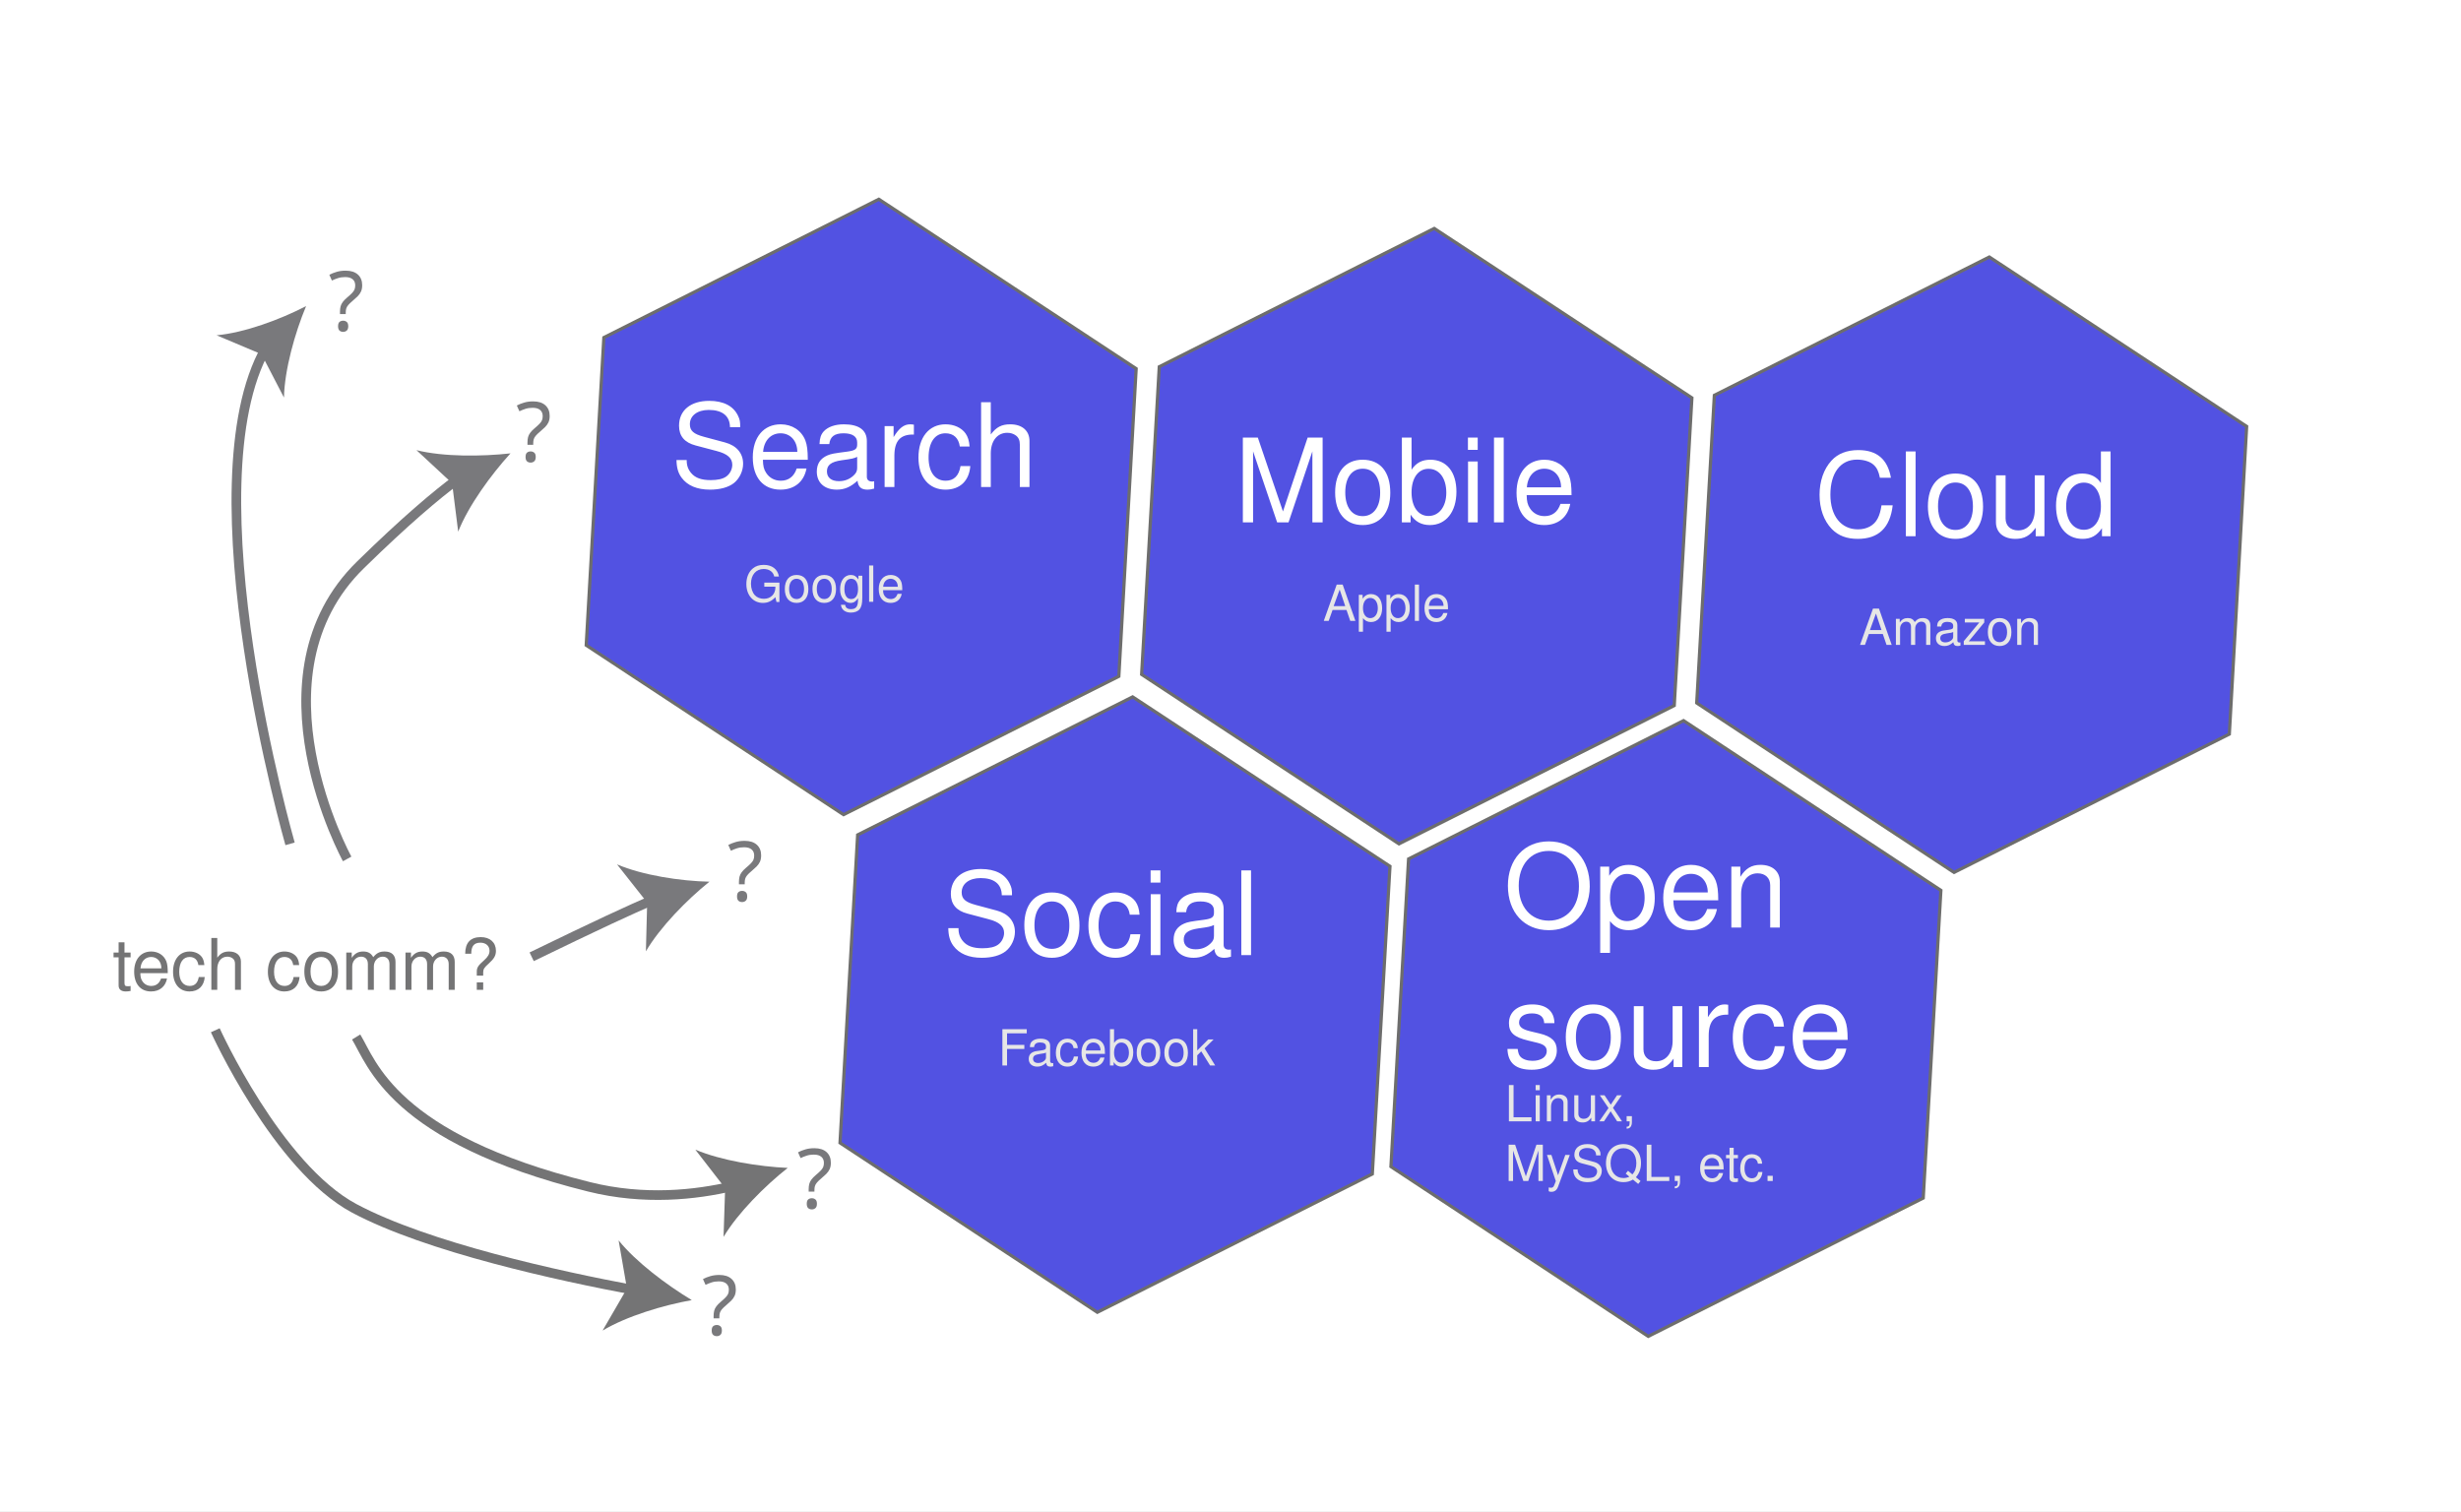
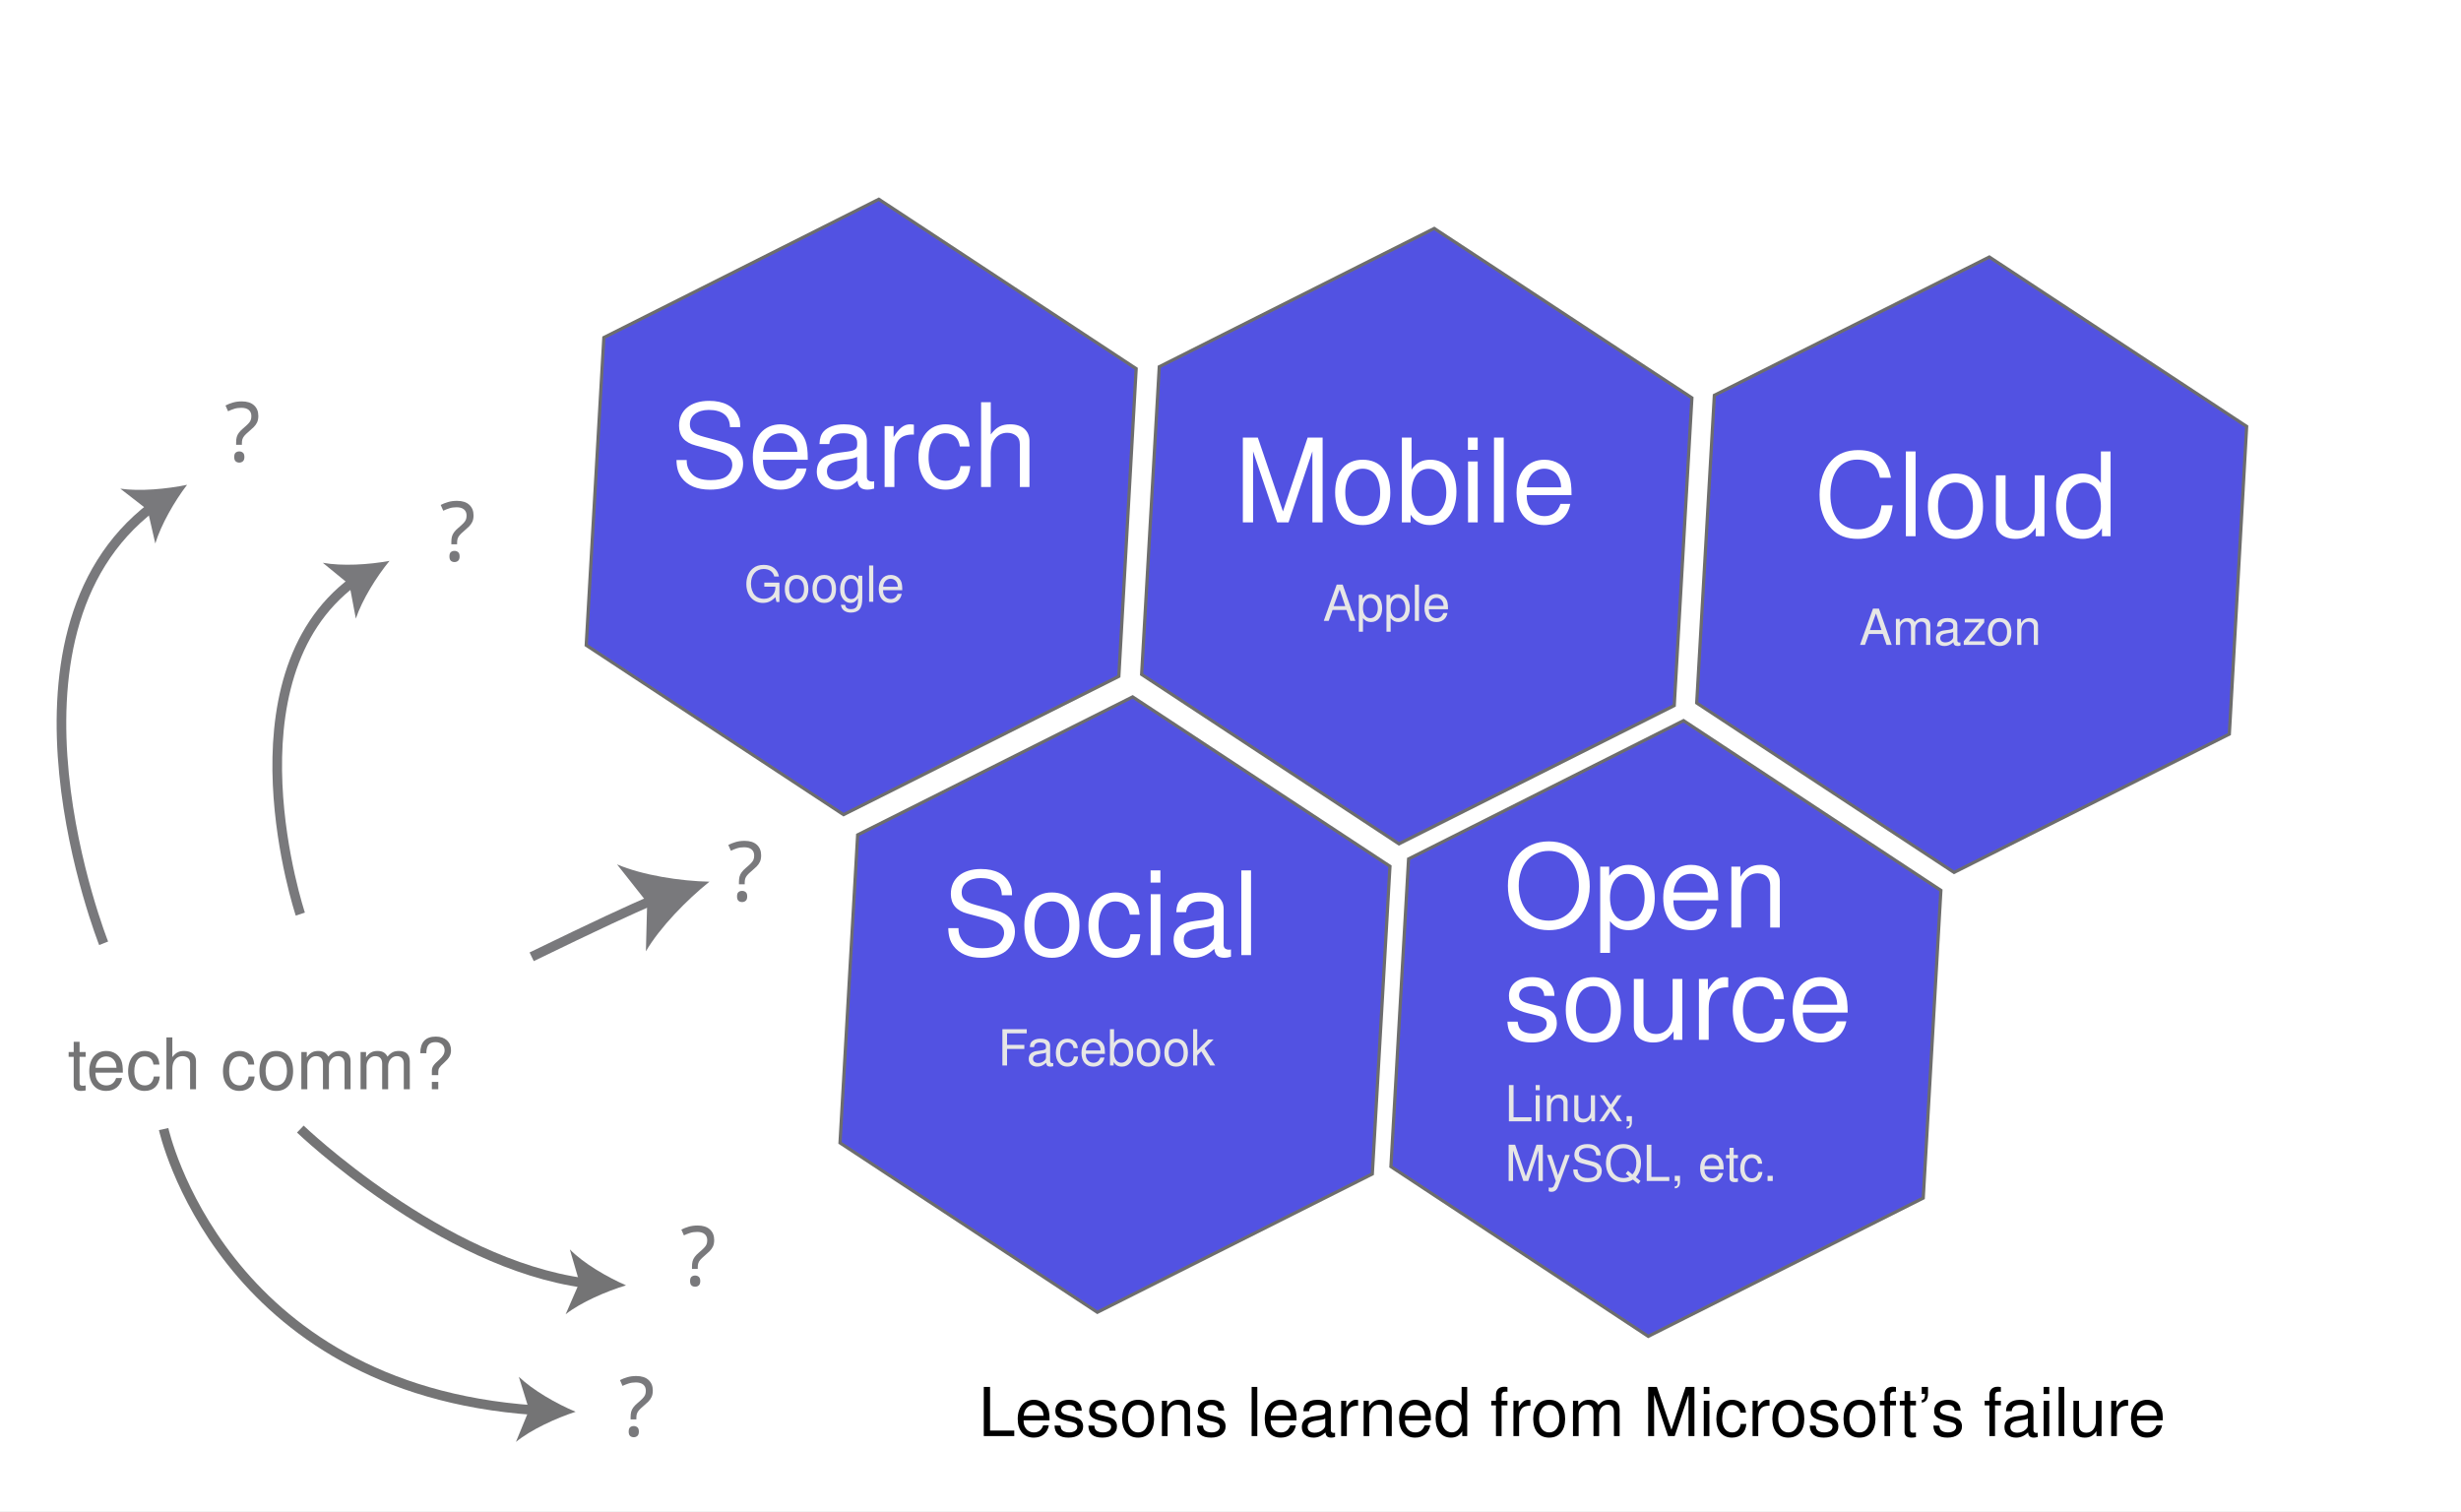
<svg xmlns="http://www.w3.org/2000/svg" version="1.1" x="0px" y="0px" viewBox="0 0 767 471" enable-background="new 0 0 767 471" xml:space="preserve">
  <g id="separate">
</g>
  <g id="code">
</g>
  <g id="ux">
</g>
  <g id="disruptive">
</g>
  <g id="helpapi">
</g>
  <g id="significant">
+ </g>
+   <g id="allcontribute">
+ </g>
+   <g id="githubhelp">
</g>
  <g id="microsoft">
    <rect fill="#FFFFFF" width="767" height="471" />
    <polygon fill="#5252E2" stroke="#6D6D6D" stroke-miterlimit="10" points="262.9,253.9 182.7,201.1 188.2,105.2 273.9,62.1    354.1,114.9 348.7,210.8  " />
    <polygon fill="#5252E2" stroke="#6D6D6D" stroke-miterlimit="10" points="609,271.9 528.8,219.1 534.3,123.2 620,80.1 700.2,132.9    694.8,228.8  " />
    <polygon fill="#5252E2" stroke="#6D6D6D" stroke-miterlimit="10" points="513.7,416.5 433.5,363.6 439,267.7 524.7,224.6    604.9,277.5 599.4,373.4  " />
    <polygon fill="#5252E2" stroke="#6D6D6D" stroke-miterlimit="10" points="342,409 261.8,356.2 267.3,260.2 353,217.2 433.2,270    427.7,365.9  " />
    <polygon fill="#5252E2" stroke="#6D6D6D" stroke-miterlimit="10" points="436,263 355.8,210.2 361.3,114.3 447,71.2 527.3,124    521.8,219.9  " />
    <text transform="matrix(1 0 0 1 209.0991 151.7792)" fill="#FFFFFF" font-family="'Helvetica'" font-size="36.235">Search</text>
    <g>
      <text transform="matrix(1 0 0 1 384.6313 162.8144)" fill="#FFFFFF" font-family="'Helvetica'" font-size="36.235">Mobile</text>
    </g>
    <g>
      <text transform="matrix(1 0 0 1 565.3505 167.122)" fill="#FFFFFF" font-family="'Helvetica'" font-size="36.235">Cloud</text>
    </g>
    <g>
      <text transform="matrix(1 0 0 1 293.8125 297.6855)" fill="#FFFFFF" font-family="'Helvetica'" font-size="36.235">Social</text>
    </g>
    <g>
      <rect x="468.6" y="263" fill="none" width="147.4" height="75.3" />
      <text transform="matrix(1 0 0 1 468.5796 289.081)">
        <tspan x="0" y="0" fill="#FFFFFF" font-family="'Helvetica'" font-size="36.235">Open </tspan>
-         <tspan x="0" y="43.5" fill="#FFFFFF" font-family="'Helvetica'" font-size="36.235">source</tspan>
+         <tspan x="0" y="35" fill="#FFFFFF" font-family="'Helvetica'" font-size="36.235">source</tspan>
      </text>
    </g>
    <g>
      <rect x="469" y="338.3" fill="none" width="100.4" height="34.8" />
      <text transform="matrix(1 0 0 1 469.0322 349.4824)">
        <tspan x="0" y="0" fill="#E6E6E6" font-family="'Helvetica'" font-size="15.508">Linux, </tspan>
        <tspan x="0" y="18.6" fill="#E6E6E6" font-family="'Helvetica'" font-size="15.508">MySQL, etc.</tspan>
      </text>
    </g>
    <rect x="231.9" y="176.4" fill="none" width="73" height="34.8" />
    <text transform="matrix(1 0 0 1 231.9209 187.5536)" fill="#E6E6E6" font-family="'Helvetica'" font-size="15.508">Google</text>
    <g>
      <rect x="412.3" y="182.4" fill="none" width="73" height="34.8" />
      <text transform="matrix(1 0 0 1 412.3042 193.5137)" fill="#E6E6E6" font-family="'Helvetica'" font-size="15.508">Apple</text>
    </g>
    <g>
      <rect x="579.4" y="189.8" fill="none" width="73" height="34.8" />
      <text transform="matrix(1 0 0 1 579.4429 200.9902)" fill="#E6E6E6" font-family="'Helvetica'" font-size="15.508">Amazon</text>
    </g>
    <g>
      <rect x="311" y="320.9" fill="none" width="73" height="34.8" />
      <text transform="matrix(1 0 0 1 311.0135 332.081)" fill="#E6E6E6" font-family="'Helvetica'" font-size="15.508">Facebook</text>
    </g>
-     <text transform="matrix(1 0 0 1 35.0791 308.4922)" fill="#747475" font-family="'Helvetica'" font-size="22.155">tech comm?</text>
-     <g>
-       <g>
-         <path fill="none" stroke="#79797C" stroke-width="3" stroke-miterlimit="10" d="M108.2,267.7c0,0-31.4-57,4.2-91.7     c13.8-13.5,23.5-21.7,30.4-26.8" />
-         <g>
-           <path fill="#79797C" d="M159.1,141.3c-6.1,6.7-13.1,16.3-16.3,24.4l-1.9-15.1l-11.1-10.3C138.2,142.4,150.1,142.3,159.1,141.3z" />
-         </g>
-       </g>
-     </g>
-     <g>
-       <g>
-         <path fill="none" stroke="#747475" stroke-width="3" stroke-miterlimit="10" d="M111,323.2c4.9,8,11.4,31.5,72.6,46.7     c17.2,4.3,33.3,2.5,44.7-0.2" />
-         <g>
-           <path fill="#747475" d="M245.5,364c-7.1,5.6-15.5,14-20,21.5l0.5-15.2l-9.3-12C224.7,361.7,236.5,363.6,245.5,364z" />
-         </g>
-       </g>
-     </g>
-     <text transform="matrix(1 0 0 1 160.7661 143.8193)" fill="#79797C" font-family="'MyriadPro-Regular'" font-size="25.847">?</text>
-     <text transform="matrix(1 0 0 1 248.4043 376.578)" fill="#79797C" font-family="'MyriadPro-Regular'" font-size="25.847">?</text>
+     <text transform="matrix(1 0 0 1 212.0402 400.6713)" fill="#79797C" font-family="'MyriadPro-Regular'" font-size="25.847">?</text>
    <g>
      <path fill="none" d="M347.5,83.6" />
-     </g>
-     <g>
-       <g>
-         <path fill="none" stroke="#79797C" stroke-width="3" stroke-miterlimit="10" d="M90.4,263c0,0-32-111.3-7.5-154.6" />
-         <g>
-           <path fill="#79797C" d="M95.4,95.4c-3.5,8.4-6.7,19.8-6.9,28.5l-7-13.5l-14-5.9C76.2,103.7,87.3,99.6,95.4,95.4z" />
-         </g>
-       </g>
    </g>
    <g>
      <g>
        <path fill="none" stroke="#79797C" stroke-width="3" stroke-miterlimit="10" d="M165.7,298.2c20.2-9.8,31.1-14.9,38.1-17.8" />
        <g>
          <path fill="#79797C" d="M221.1,274.8c-7.1,5.7-15.4,14.2-19.8,21.7l0.4-15.2l-9.4-11.9C200.3,272.8,212,274.6,221.1,274.8z" />
        </g>
      </g>
    </g>
-     <text transform="matrix(1 0 0 1 102.333 103.0751)" fill="#79797C" font-family="'MyriadPro-Regular'" font-size="25.847">?</text>
-     <text transform="matrix(1 0 0 1 218.7792 416.0839)" fill="#79797C" font-family="'MyriadPro-Regular'" font-size="25.847">?</text>
+     <text transform="matrix(1 0 0 1 192.9062 447.5823)" fill="#79797C" font-family="'MyriadPro-Regular'" font-size="25.847">?</text>
    <text transform="matrix(1 0 0 1 226.6742 280.786)" fill="#79797C" font-family="'MyriadPro-Regular'" font-size="25.847">?</text>
+     <text transform="matrix(1 0 0 1 21.0791 339.4922)" fill="#747475" font-family="'Helvetica'" font-size="22.155">tech comm?</text>
+     <text transform="matrix(1 0 0 1 137.0393 174.8192)" fill="#79797C" font-family="'MyriadPro-Regular'" font-size="25.847">?</text>
+     <text transform="matrix(1 0 0 1 69.9651 143.8192)" fill="#79797C" font-family="'MyriadPro-Regular'" font-size="25.847">?</text>
    <g>
      <g>
-         <path fill="none" stroke="#747475" stroke-width="3" stroke-miterlimit="10" d="M67.1,321.1c0,0,19.3,42.7,43.3,55.5     c22.9,12.2,63.9,21.1,87.4,25.5" />
+         <path fill="none" stroke="#747475" stroke-width="3" stroke-miterlimit="10" d="M93.6,351.9c0,0,43.8,42,88.7,48" />
        <g>
-           <path fill="#747475" d="M215.6,405.2c-8.9,1.6-20.3,5-27.8,9.5l7.6-13.1l-2.6-15C198.3,393.4,207.8,400.5,215.6,405.2z" />
+           <path fill="#747475" d="M195.1,400.6c-6.2,1.9-13.9,5.2-18.8,9l4.3-9.9l-3-10.3C181.9,393.8,189.2,398,195.1,400.6z" />
        </g>
      </g>
    </g>
+     <g>
+       <g>
+         <path fill="none" stroke="#747475" stroke-width="3" stroke-miterlimit="10" d="M51,351.9c0,0,17.7,80.9,115.6,87.6" />
+         <g>
+           <path fill="#747475" d="M179.4,440c-6.1,2-13.8,5.5-18.6,9.4l4.1-10l-3.2-10.3C166.1,433.3,173.4,437.5,179.4,440z" />
+         </g>
+       </g>
+     </g>
+     <g>
+       <g>
+         <path fill="none" stroke="#79797C" stroke-width="3" stroke-miterlimit="10" d="M93.6,284.9c0,0-24.4-73.3,16.6-103.7" />
+         <g>
+           <path fill="#79797C" d="M121.4,174.8c-4.1,5-8.5,12.1-10.5,18l-2-10.6l-8.3-6.8C106.6,176.5,115,176,121.4,174.8z" />
+         </g>
+       </g>
+     </g>
+     <g>
+       <g>
+         <path fill="none" stroke="#79797C" stroke-width="3" stroke-miterlimit="10" d="M32.3,294c0,0-38-95.6,15.2-136.1" />
+         <g>
+           <path fill="#79797C" d="M58.3,151.1c-3.9,5.1-8.1,12.4-9.9,18.3l-2.4-10.5l-8.5-6.6C43.6,153.2,52,152.4,58.3,151.1z" />
+         </g>
+       </g>
+     </g>
+     <text transform="matrix(1 0 0 1 304.9205 447.5823)" font-family="'Helvetica'" font-size="21">Lessons learned from Microsoft’s failure</text>
  </g>
  <g id="json">
</g>
  <g id="github">
</g>
  <g id="scalability">
</g>
  <g id="performance">
</g>
  <g id="skillset">
</g>
  <g id="wastedtime">
</g>
  <g id="legacy">
</g>
+   <g id="notanengineer">
+ </g>
  <g id="strategies">
</g>
  <g id="pressure">
+ </g>
+   <g id="whatif">
</g>
  <g id="turning_x5F_point">
</g>
  <g id="tbt">
</g>
  <g id="milkyway">
</g>
+   <g id="bubbles">
+ </g>
+   <g id="_x31_2345">
+ </g>
</svg>
